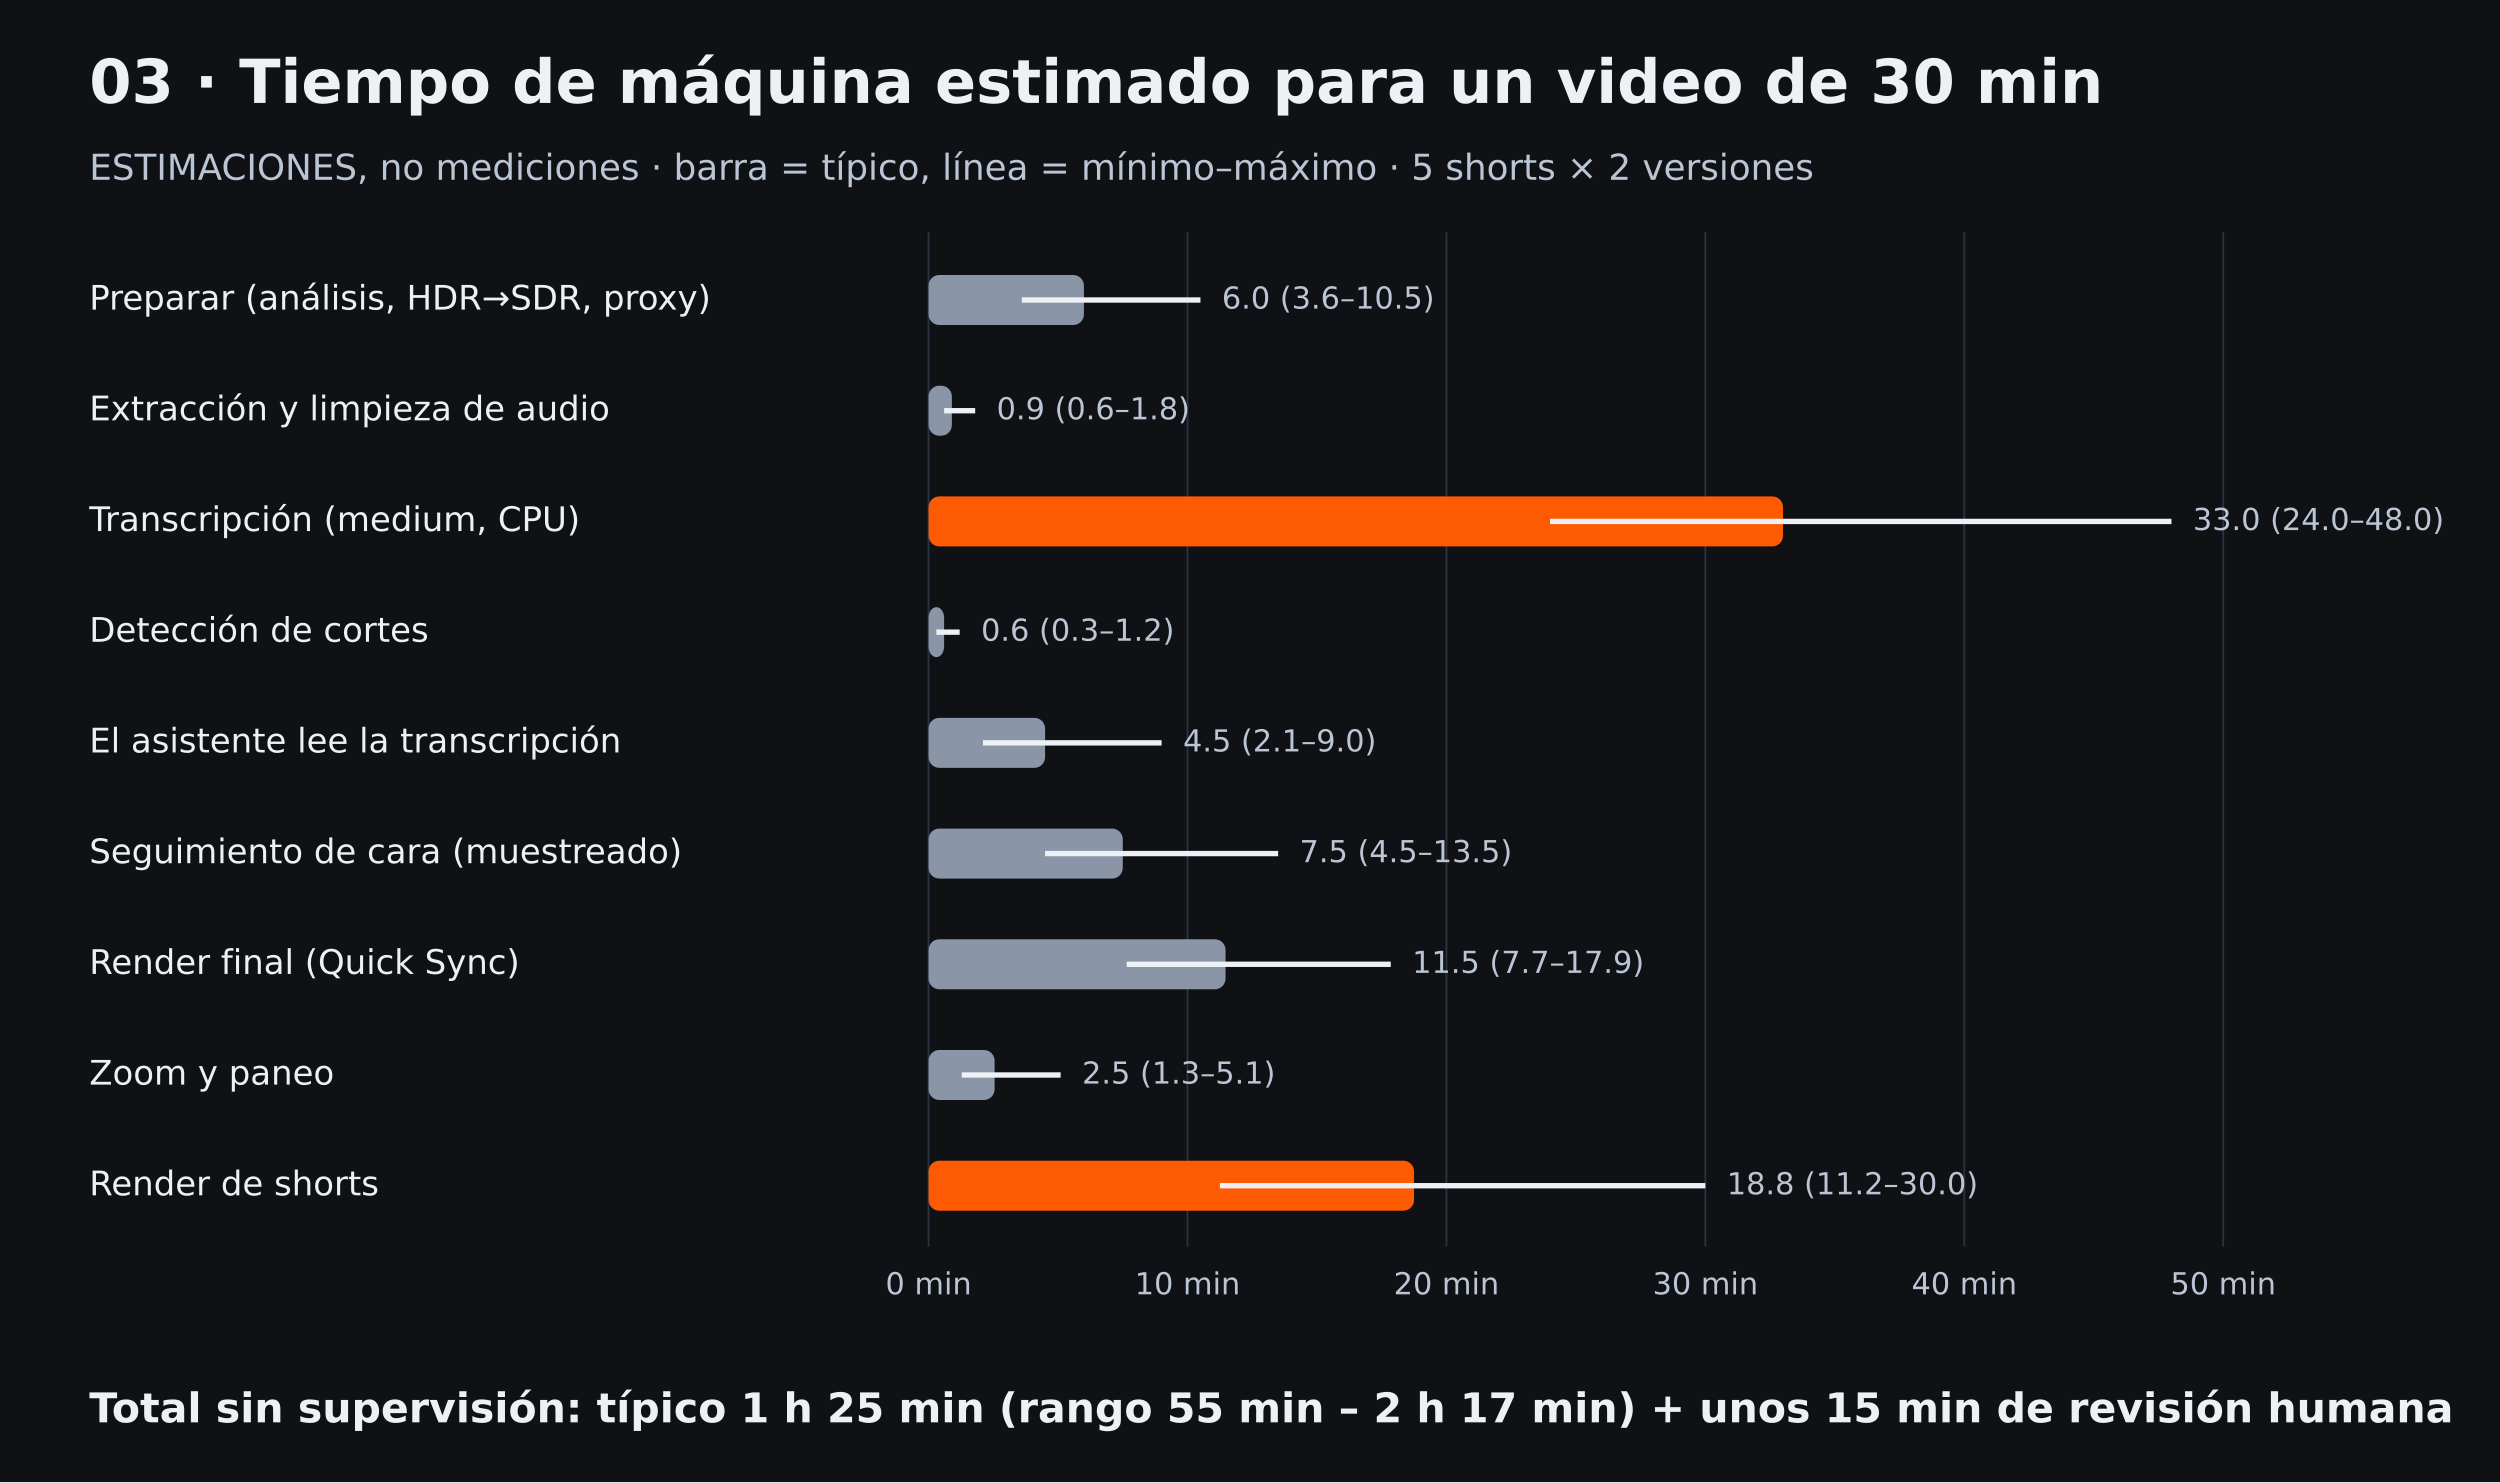
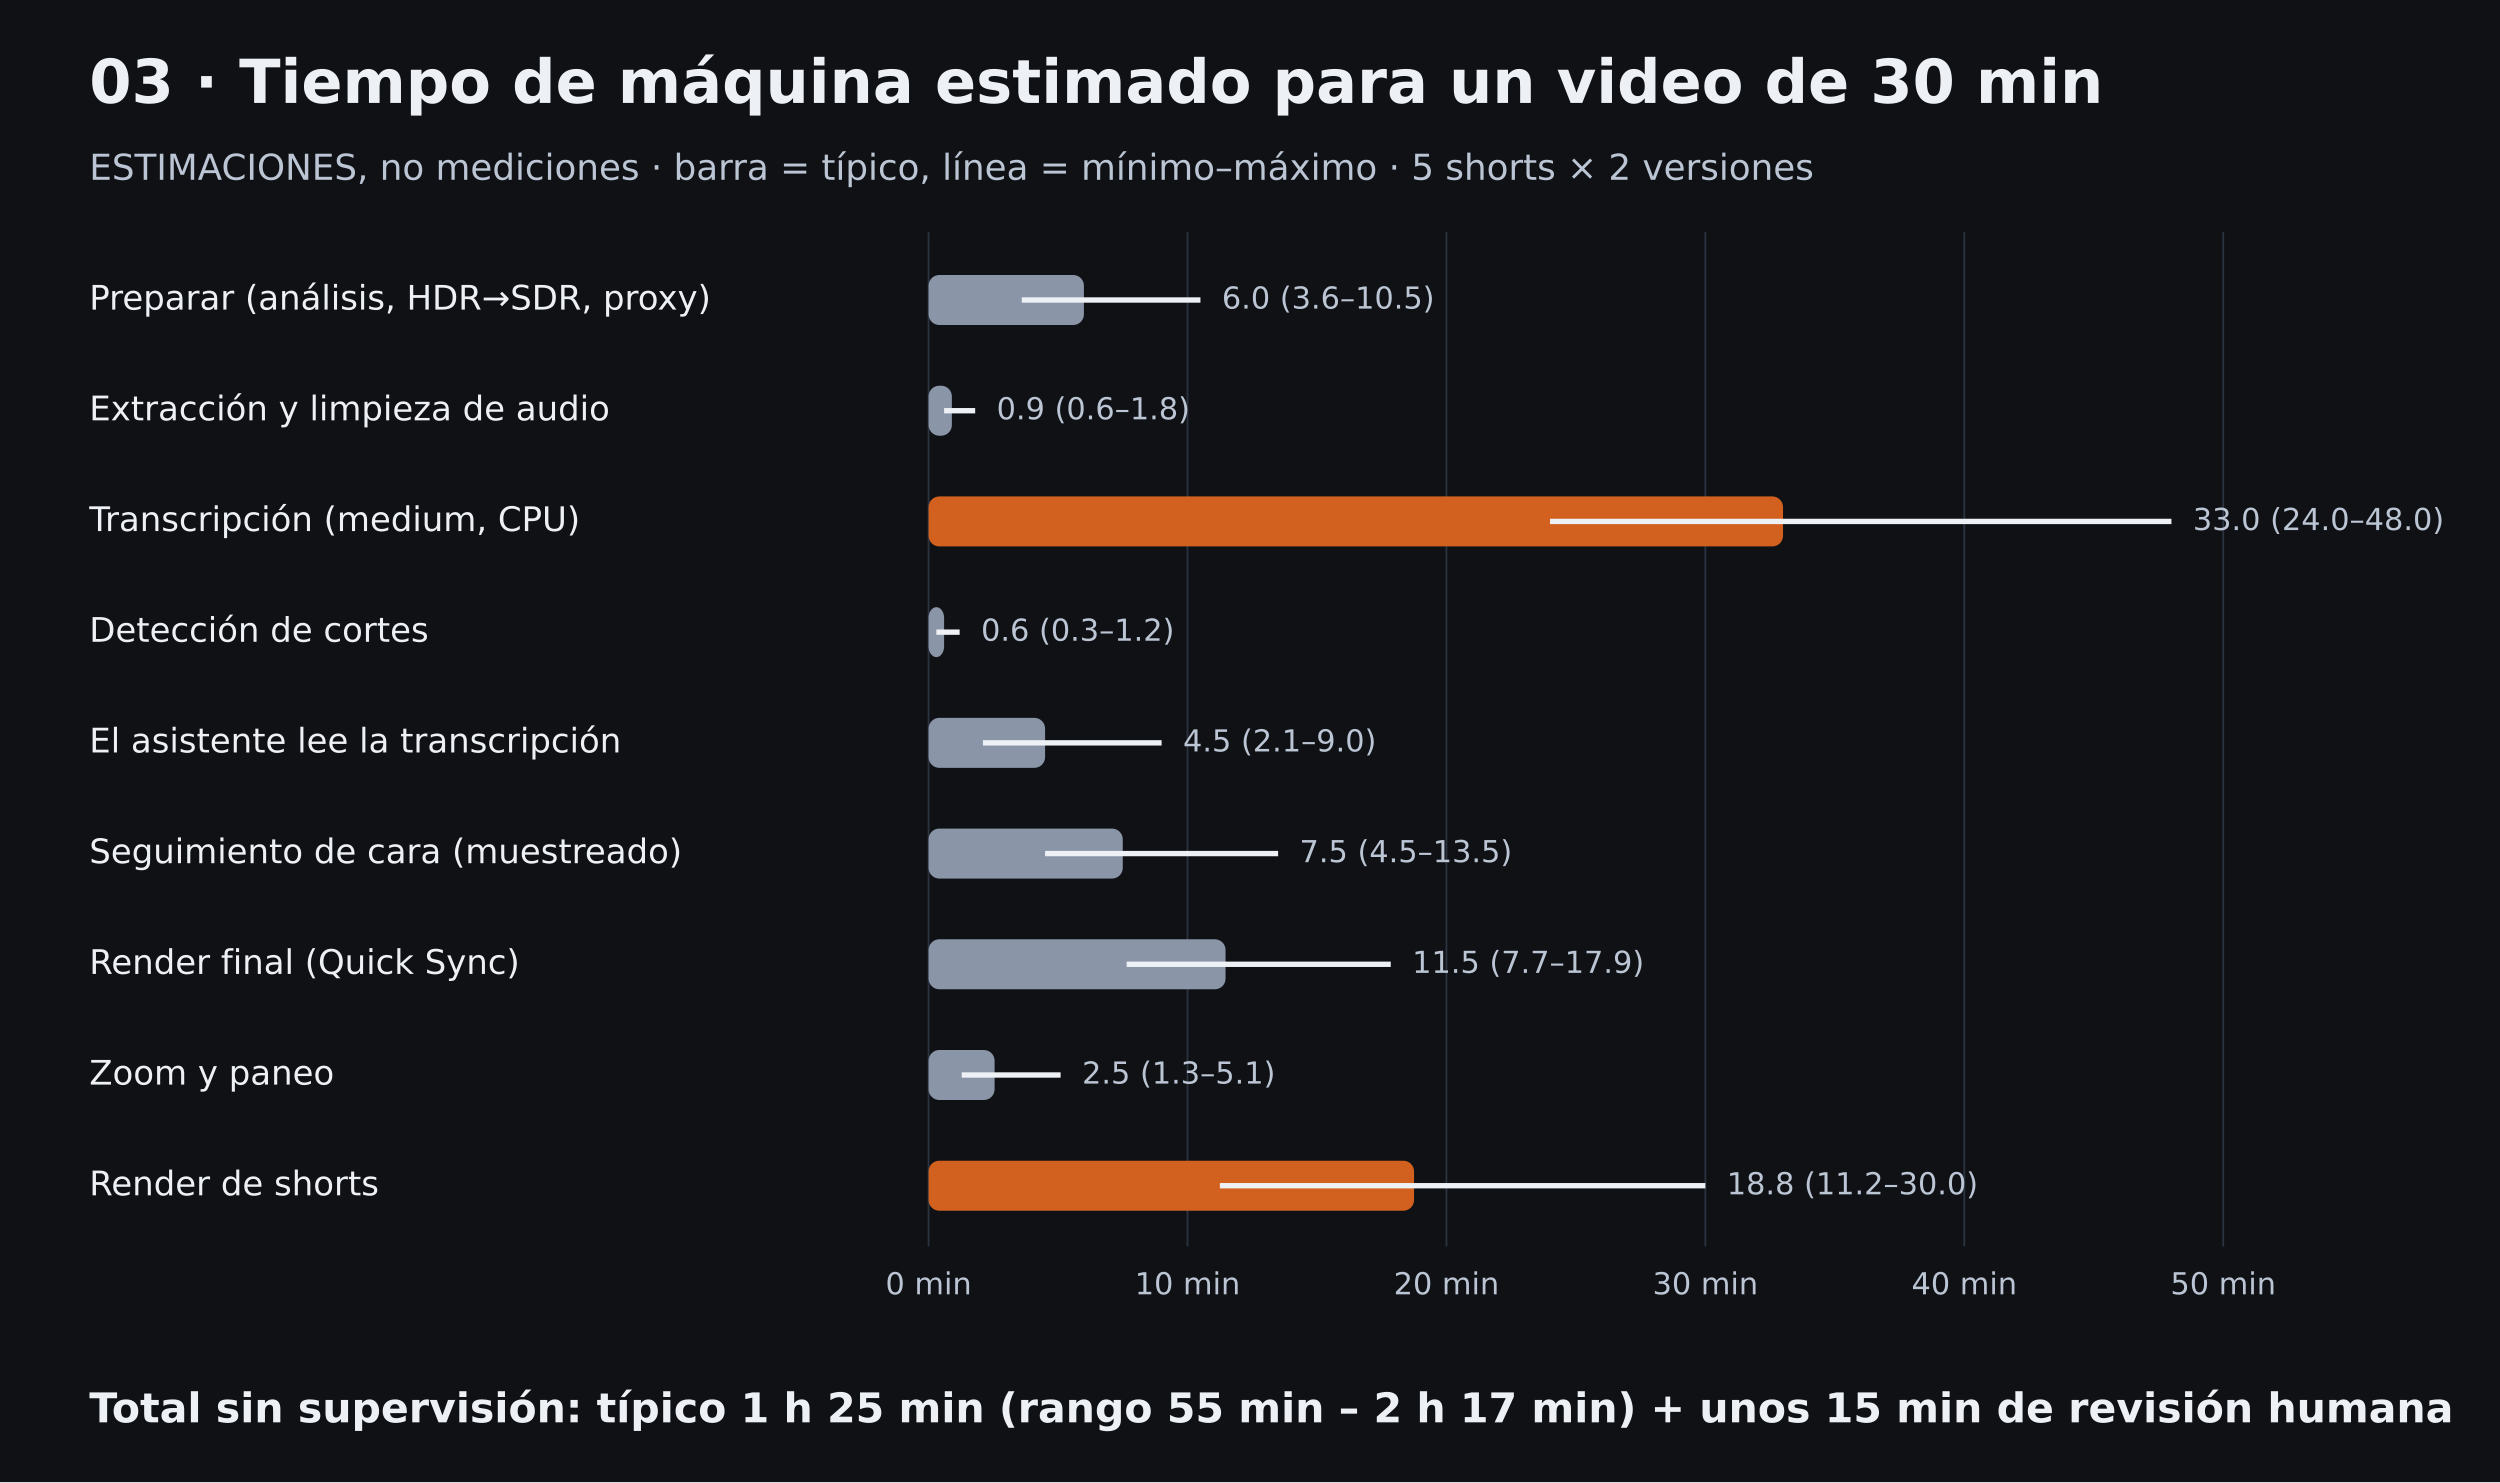
<svg xmlns="http://www.w3.org/2000/svg" width="1400" height="830" viewBox="0 0 1400 830" role="img">
  <rect width="1400" height="830" fill="#0F1115" />
  <text x="50" y="48" dominant-baseline="middle" text-anchor="start" font-family="DejaVu Sans,sans-serif" font-size="34" font-weight="700" fill="#EDF0F4">03 · Tiempo de máquina estimado para un video de 30 min</text>
  <text x="50" y="95" dominant-baseline="middle" text-anchor="start" font-family="DejaVu Sans,sans-serif" font-size="20" font-weight="400" fill="#BBC5D4">ESTIMACIONES, no mediciones · barra = típico, línea = mínimo–máximo · 5 shorts × 2 versiones</text>
  <line x1="520.0" y1="130" x2="520.0" y2="698" stroke="#2b3340" />
  <text x="520.0" y="720" dominant-baseline="middle" text-anchor="middle" font-family="DejaVu Sans,sans-serif" font-size="17" font-weight="400" fill="#BBC5D4">0 min</text>
  <line x1="665.0" y1="130" x2="665.0" y2="698" stroke="#2b3340" />
  <text x="665.0" y="720" dominant-baseline="middle" text-anchor="middle" font-family="DejaVu Sans,sans-serif" font-size="17" font-weight="400" fill="#BBC5D4">10 min</text>
  <line x1="810.0" y1="130" x2="810.0" y2="698" stroke="#2b3340" />
  <text x="810.0" y="720" dominant-baseline="middle" text-anchor="middle" font-family="DejaVu Sans,sans-serif" font-size="17" font-weight="400" fill="#BBC5D4">20 min</text>
  <line x1="955.0" y1="130" x2="955.0" y2="698" stroke="#2b3340" />
  <text x="955.0" y="720" dominant-baseline="middle" text-anchor="middle" font-family="DejaVu Sans,sans-serif" font-size="17" font-weight="400" fill="#BBC5D4">30 min</text>
  <line x1="1100.0" y1="130" x2="1100.0" y2="698" stroke="#2b3340" />
  <text x="1100.0" y="720" dominant-baseline="middle" text-anchor="middle" font-family="DejaVu Sans,sans-serif" font-size="17" font-weight="400" fill="#BBC5D4">40 min</text>
  <line x1="1245.0" y1="130" x2="1245.0" y2="698" stroke="#2b3340" />
  <text x="1245.0" y="720" dominant-baseline="middle" text-anchor="middle" font-family="DejaVu Sans,sans-serif" font-size="17" font-weight="400" fill="#BBC5D4">50 min</text>
  <text x="50" y="168" dominant-baseline="middle" text-anchor="start" font-family="DejaVu Sans,sans-serif" font-size="19" font-weight="400" fill="#EDF0F4">Preparar (análisis, HDR→SDR, proxy)</text>
  <rect x="520" y="154" width="87.0" height="28" rx="6" fill="#8a95a8" stroke="none" stroke-width="0" />
  <line x1="572.2" y1="168" x2="672.25" y2="168" stroke="#EDF0F4" stroke-width="3" />
  <text x="684.25" y="168" dominant-baseline="middle" text-anchor="start" font-family="DejaVu Sans,sans-serif" font-size="17" font-weight="400" fill="#BBC5D4">6.0 (3.6–10.5)</text>
  <text x="50" y="230" dominant-baseline="middle" text-anchor="start" font-family="DejaVu Sans,sans-serif" font-size="19" font-weight="400" fill="#EDF0F4">Extracción y limpieza de audio</text>
  <rect x="520" y="216" width="13.05" height="28" rx="6" fill="#8a95a8" stroke="none" stroke-width="0" />
  <line x1="528.7" y1="230" x2="546.1" y2="230" stroke="#EDF0F4" stroke-width="3" />
  <text x="558.1" y="230" dominant-baseline="middle" text-anchor="start" font-family="DejaVu Sans,sans-serif" font-size="17" font-weight="400" fill="#BBC5D4">0.9 (0.6–1.8)</text>
  <text x="50" y="292" dominant-baseline="middle" text-anchor="start" font-family="DejaVu Sans,sans-serif" font-size="19" font-weight="400" fill="#EDF0F4">Transcripción (medium, CPU)</text>
-   <rect x="520" y="278" width="478.5" height="28" rx="6" fill="#FD5A02" stroke="none" stroke-width="0" />
+   <rect x="520" y="278" width="478.5" height="28" rx="6" fill="#D2601F" stroke="none" stroke-width="0" />
  <line x1="868.0" y1="292" x2="1216.0" y2="292" stroke="#EDF0F4" stroke-width="3" />
  <text x="1228.0" y="292" dominant-baseline="middle" text-anchor="start" font-family="DejaVu Sans,sans-serif" font-size="17" font-weight="400" fill="#BBC5D4">33.0 (24.0–48.0)</text>
  <text x="50" y="354" dominant-baseline="middle" text-anchor="start" font-family="DejaVu Sans,sans-serif" font-size="19" font-weight="400" fill="#EDF0F4">Detección de cortes</text>
  <rect x="520" y="340" width="8.7" height="28" rx="6" fill="#8a95a8" stroke="none" stroke-width="0" />
  <line x1="524.35" y1="354" x2="537.4" y2="354" stroke="#EDF0F4" stroke-width="3" />
  <text x="549.4" y="354" dominant-baseline="middle" text-anchor="start" font-family="DejaVu Sans,sans-serif" font-size="17" font-weight="400" fill="#BBC5D4">0.6 (0.3–1.2)</text>
  <text x="50" y="416" dominant-baseline="middle" text-anchor="start" font-family="DejaVu Sans,sans-serif" font-size="19" font-weight="400" fill="#EDF0F4">El asistente lee la transcripción</text>
  <rect x="520" y="402" width="65.25" height="28" rx="6" fill="#8a95a8" stroke="none" stroke-width="0" />
  <line x1="550.45" y1="416" x2="650.5" y2="416" stroke="#EDF0F4" stroke-width="3" />
  <text x="662.5" y="416" dominant-baseline="middle" text-anchor="start" font-family="DejaVu Sans,sans-serif" font-size="17" font-weight="400" fill="#BBC5D4">4.5 (2.1–9.0)</text>
  <text x="50" y="478" dominant-baseline="middle" text-anchor="start" font-family="DejaVu Sans,sans-serif" font-size="19" font-weight="400" fill="#EDF0F4">Seguimiento de cara (muestreado)</text>
  <rect x="520" y="464" width="108.75" height="28" rx="6" fill="#8a95a8" stroke="none" stroke-width="0" />
  <line x1="585.25" y1="478" x2="715.75" y2="478" stroke="#EDF0F4" stroke-width="3" />
  <text x="727.75" y="478" dominant-baseline="middle" text-anchor="start" font-family="DejaVu Sans,sans-serif" font-size="17" font-weight="400" fill="#BBC5D4">7.5 (4.5–13.5)</text>
  <text x="50" y="540" dominant-baseline="middle" text-anchor="start" font-family="DejaVu Sans,sans-serif" font-size="19" font-weight="400" fill="#EDF0F4">Render final (Quick Sync)</text>
  <rect x="520" y="526" width="166.315" height="28" rx="6" fill="#8a95a8" stroke="none" stroke-width="0" />
  <line x1="630.925" y1="540" x2="778.825" y2="540" stroke="#EDF0F4" stroke-width="3" />
  <text x="790.825" y="540" dominant-baseline="middle" text-anchor="start" font-family="DejaVu Sans,sans-serif" font-size="17" font-weight="400" fill="#BBC5D4">11.5 (7.7–17.9)</text>
  <text x="50" y="602" dominant-baseline="middle" text-anchor="start" font-family="DejaVu Sans,sans-serif" font-size="19" font-weight="400" fill="#EDF0F4">Zoom y paneo</text>
  <rect x="520" y="588" width="36.975" height="28" rx="6" fill="#8a95a8" stroke="none" stroke-width="0" />
  <line x1="538.56" y1="602" x2="593.95" y2="602" stroke="#EDF0F4" stroke-width="3" />
  <text x="605.95" y="602" dominant-baseline="middle" text-anchor="start" font-family="DejaVu Sans,sans-serif" font-size="17" font-weight="400" fill="#BBC5D4">2.5 (1.3–5.1)</text>
  <text x="50" y="664" dominant-baseline="middle" text-anchor="start" font-family="DejaVu Sans,sans-serif" font-size="19" font-weight="400" fill="#EDF0F4">Render de shorts</text>
-   <rect x="520" y="650" width="271.875" height="28" rx="6" fill="#FD5A02" stroke="none" stroke-width="0" />
+   <rect x="520" y="650" width="271.875" height="28" rx="6" fill="#D2601F" stroke="none" stroke-width="0" />
  <line x1="683.125" y1="664" x2="955.0" y2="664" stroke="#EDF0F4" stroke-width="3" />
  <text x="967.0" y="664" dominant-baseline="middle" text-anchor="start" font-family="DejaVu Sans,sans-serif" font-size="17" font-weight="400" fill="#BBC5D4">18.8 (11.2–30.0)</text>
  <text x="50" y="790" dominant-baseline="middle" text-anchor="start" font-family="DejaVu Sans,sans-serif" font-size="23" font-weight="700" fill="#EDF0F4">Total sin supervisión: típico 1 h 25 min (rango 55 min – 2 h 17 min) + unos 15 min de revisión humana</text>
</svg>
